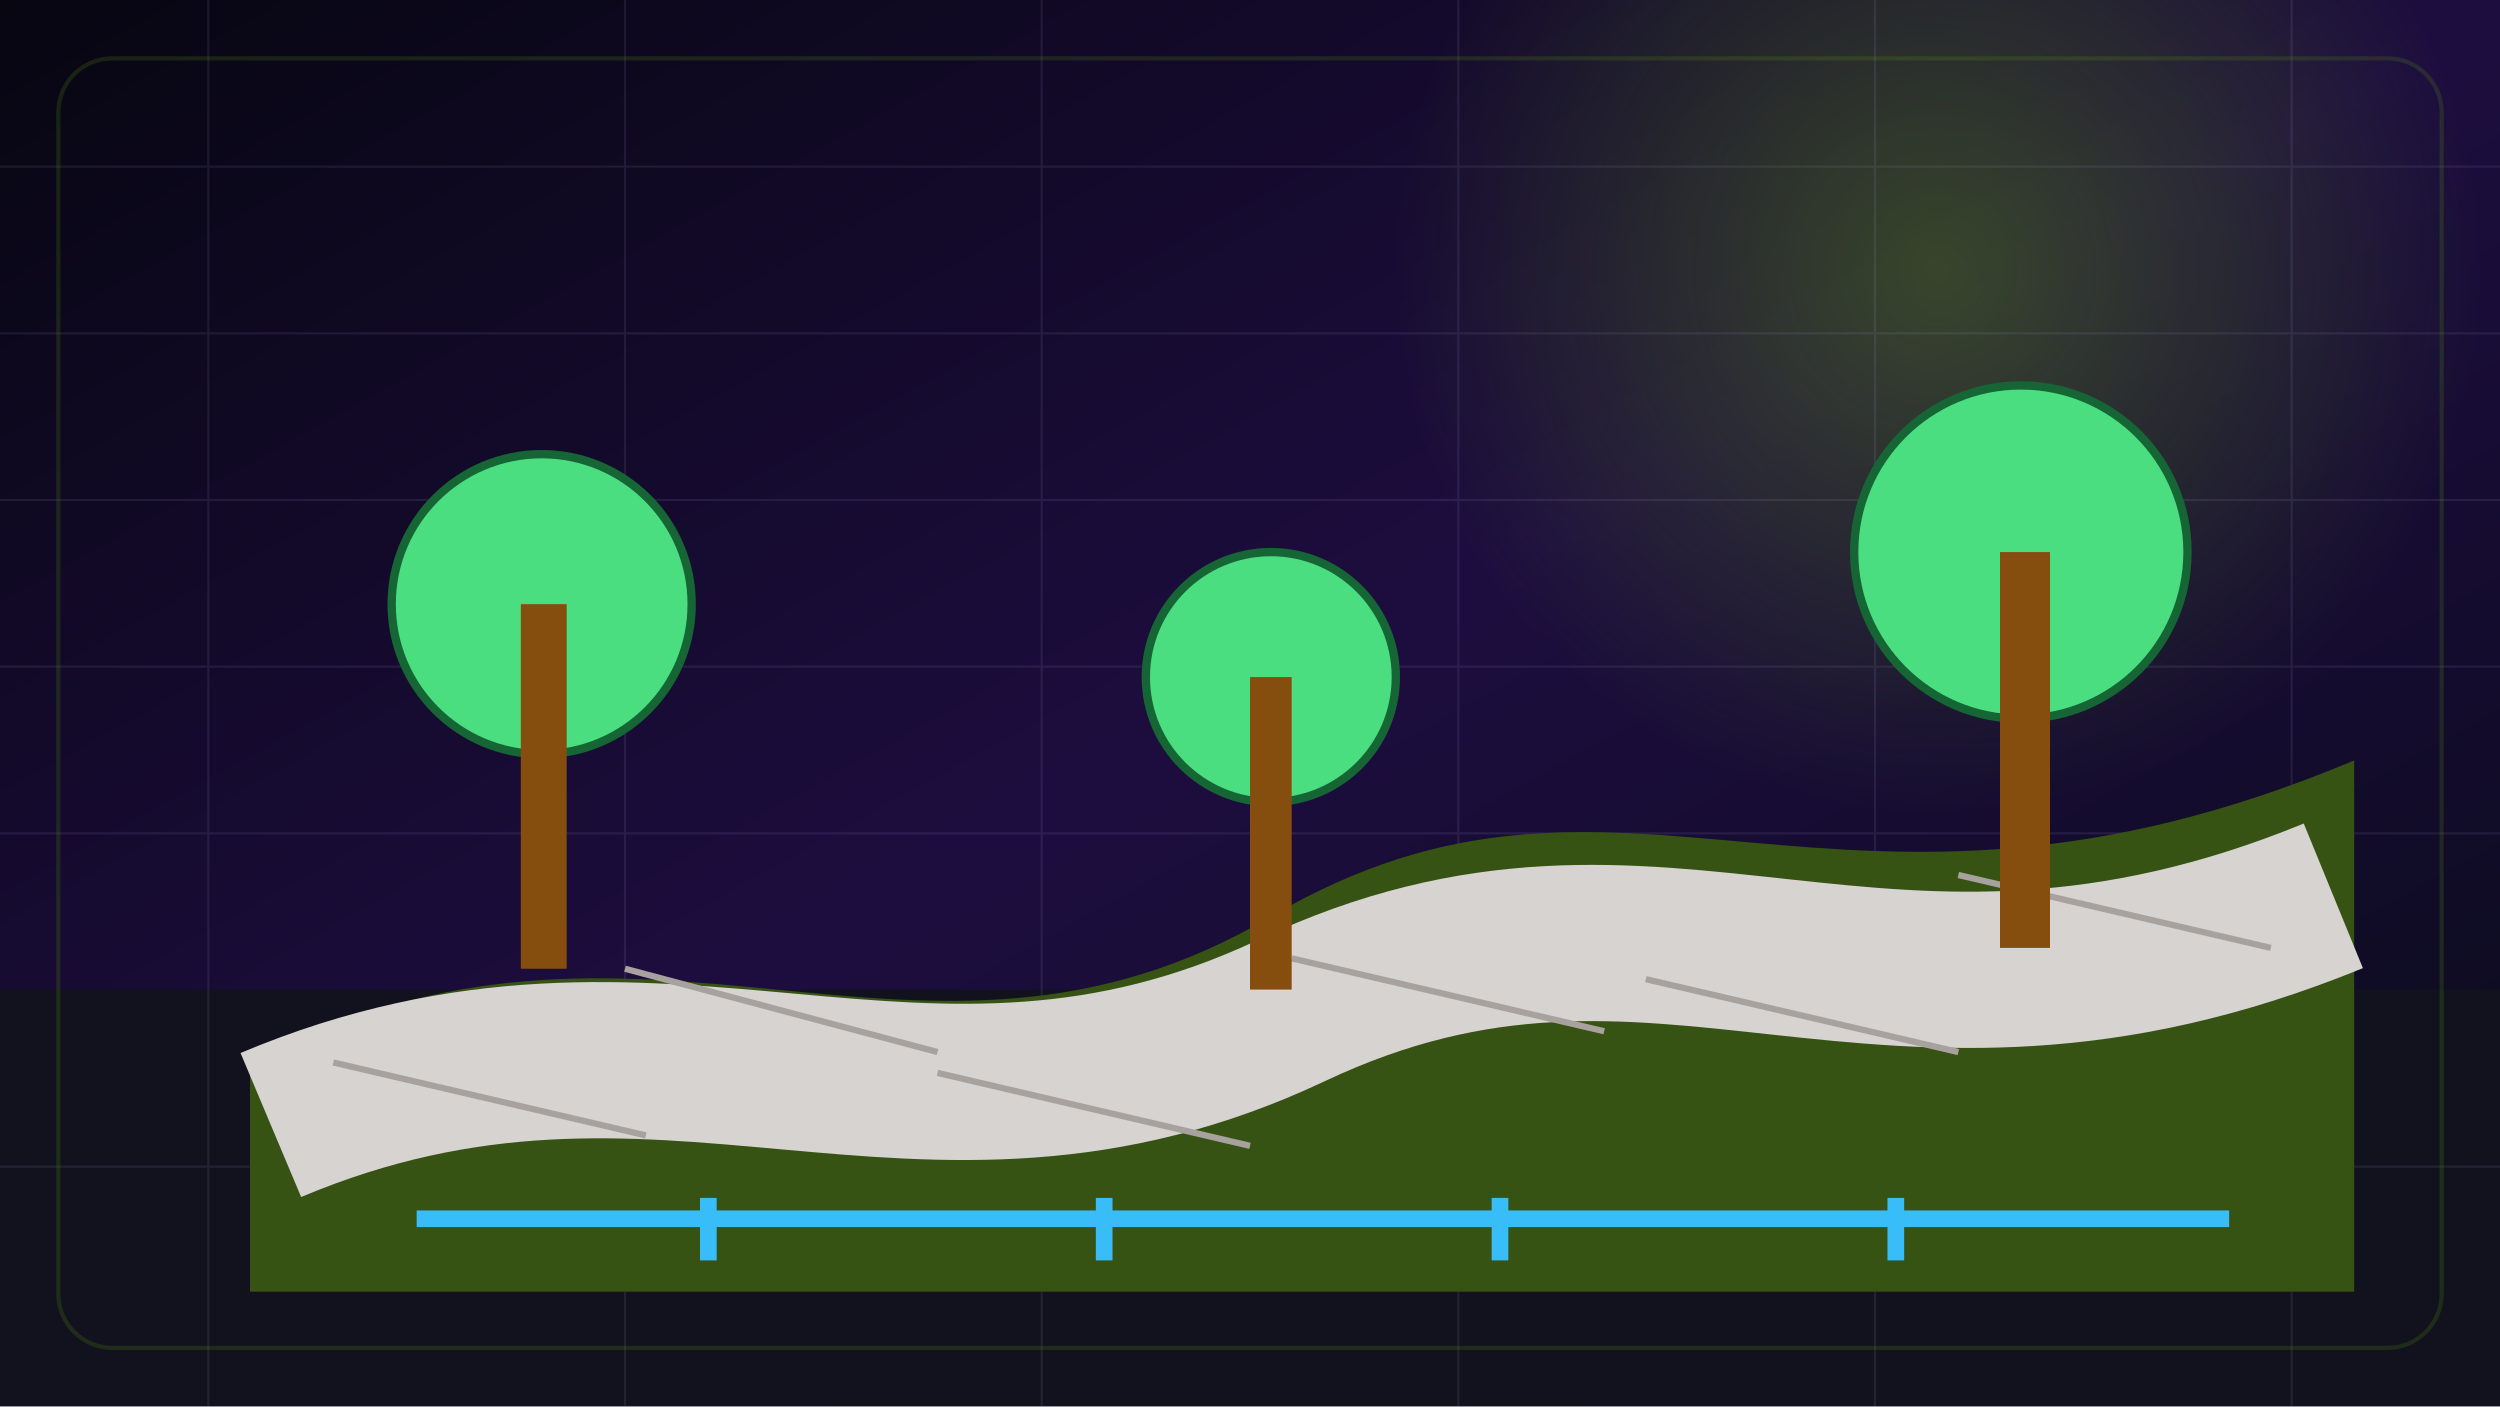
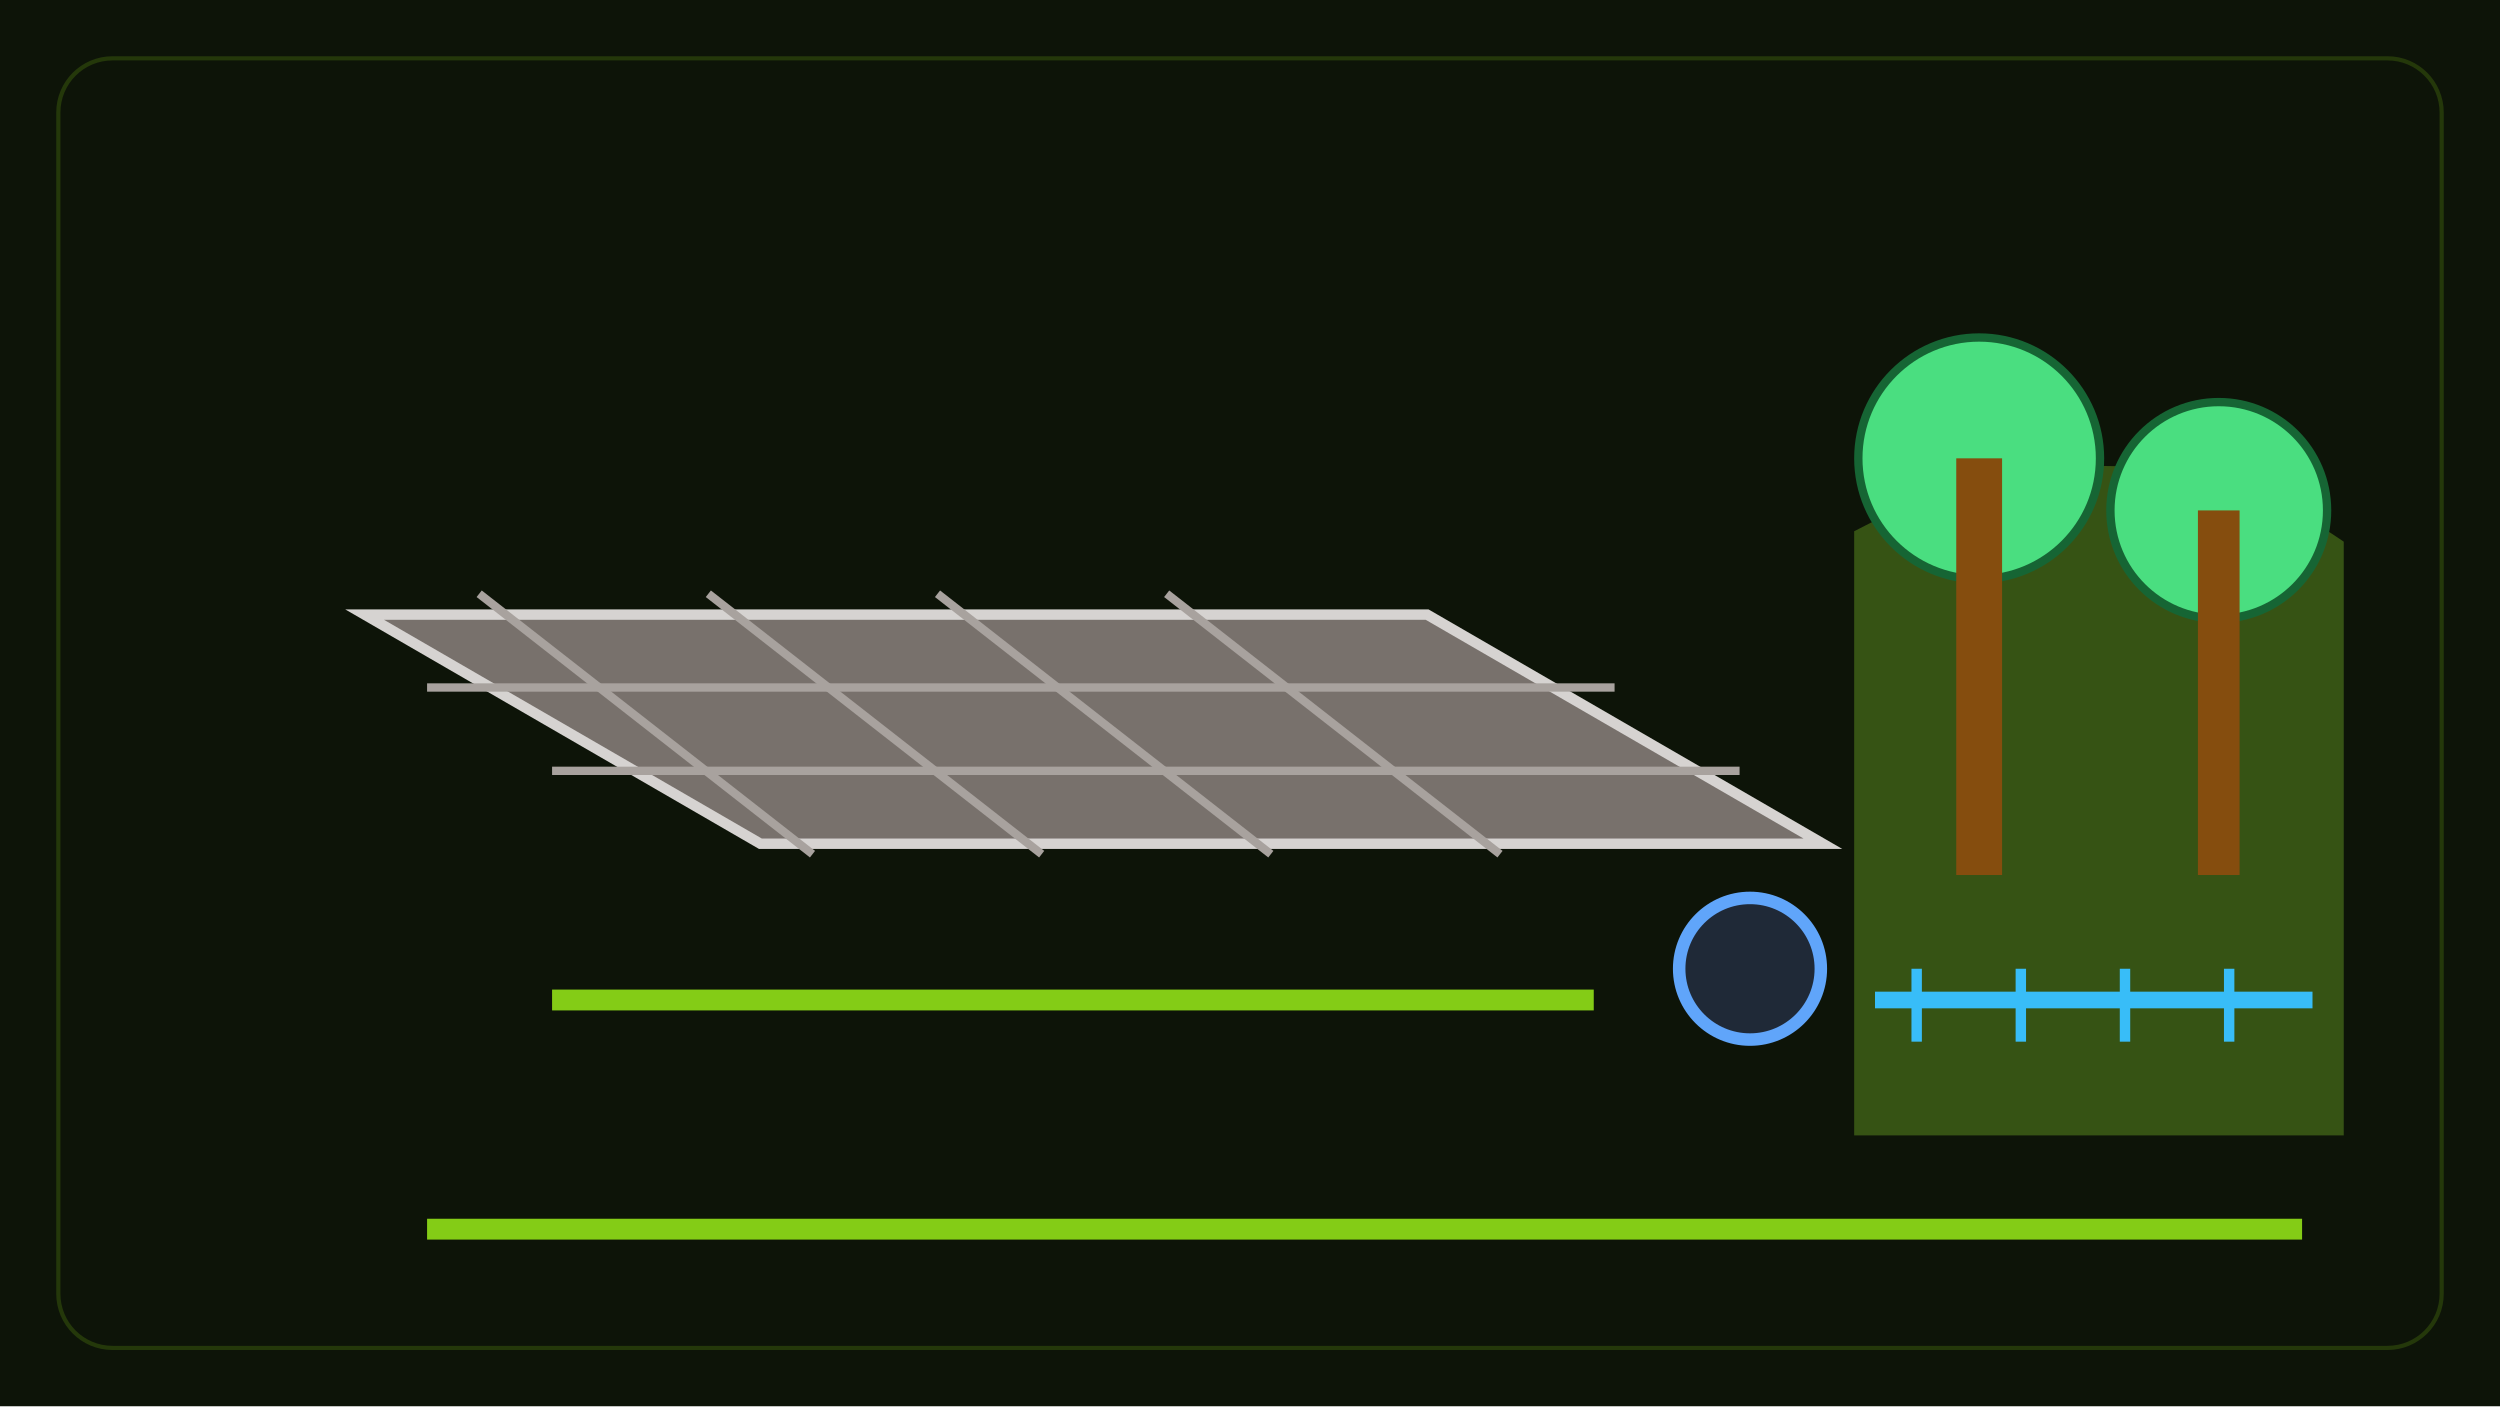
- <svg xmlns="http://www.w3.org/2000/svg" viewBox="0 0 1200 675" width="1200" height="675">
-   <defs>
-     <linearGradient id="bg" x1="0" y1="0" x2="1" y2="1">
-       <stop stop-color="#070611" />
-       <stop offset=".5" stop-color="#1d0d3f" />
-       <stop offset="1" stop-color="#080b17" />
-     </linearGradient>
-     <radialGradient id="halo">
-       <stop stop-color="#65a30d" stop-opacity=".38" />
-       <stop offset="1" stop-color="#65a30d" stop-opacity="0" />
-     </radialGradient>
-   </defs>
-   <rect width="1200" height="675" fill="url(#bg)" />
-   <circle cx="930" cy="130" r="260" fill="url(#halo)" />
-   <rect y="475" width="1200" height="200" fill="#11121d" />
-   <g opacity=".1" stroke="#c4b5fd">
-     <path d="M0 80H1200M0 160H1200M0 240H1200M0 320H1200M0 400H1200M0 560H1200M100 0V675M300 0V675M500 0V675M700 0V675M900 0V675M1100 0V675" />
-   </g>
-   <g transform="translate(90 120)">
-     <path d="M30 390C220 290 350 420 520 320S790 350 1040 245V500H30z" fill="#365314" />
-     <path d="M40 420C230 340 350 450 530 365S810 400 1030 310" fill="none" stroke="#d6d3d1" stroke-width="75" />
-     <g stroke="#a8a29e" stroke-width="3">
-       <path d="M70 390l150 35M210 345l150 40M360 395l150 35M530 340l150 35M700 350l150 35M850 300l150 35" />
+ <svg xmlns="http://www.w3.org/2000/svg" viewBox="0 0 1200 675">
+   <rect width="1200" height="675" fill="#0d1408" />
+   <g transform="translate(85 75)">
+     <polygon points="90,220 600,220 790,330 280,330" fill="#78716c" stroke="#d6d3d1" stroke-width="5" />
+     <g stroke="#a8a29e" stroke-width="4">
+       <path d="M145 210l160 125M255 210l160 125M365 210l160 125M475 210l160 125" />
+       <path d="M120 255h570M180 295h570" />
    </g>
+     <path d="M805 180c85-45 170-40 235 5v285H805z" fill="#365314" />
    <g fill="#4ade80" stroke="#166534" stroke-width="4">
-       <circle cx="170" cy="170" r="72" />
-       <circle cx="520" cy="205" r="60" />
-       <circle cx="880" cy="145" r="80" />
+       <circle cx="865" cy="145" r="58" />
+       <circle cx="980" cy="170" r="52" />
    </g>
    <g fill="#854d0e">
-       <rect x="160" y="170" width="22" height="175" />
-       <rect x="510" y="205" width="20" height="150" />
-       <rect x="870" y="145" width="24" height="190" />
+       <rect x="854" y="145" width="22" height="200" />
+       <rect x="970" y="170" width="20" height="175" />
    </g>
-     <g stroke="#38bdf8" stroke-width="8">
-       <path d="M110 465H980" />
-       <path d="M250 455v30M440 455v30M630 455v30M820 455v30" />
-     </g>
+     <path d="M815 405h210" stroke="#38bdf8" stroke-width="8" />
+     <path d="M835 390v35M885 390v35M935 390v35M985 390v35" stroke="#38bdf8" stroke-width="5" />
+     <circle cx="755" cy="390" r="34" fill="#1f2937" stroke="#60a5fa" stroke-width="6" />
+     <path d="M180 405h500" stroke="#84cc16" stroke-width="10" />
+     <path d="M120 515h900" stroke="#84cc16" stroke-width="10" />
  </g>
-   <rect x="28" y="28" width="1144" height="619" rx="26" fill="none" stroke="#65a30d" stroke-opacity=".18" stroke-width="2" />
+   <rect x="28" y="28" width="1144" height="619" rx="26" fill="none" stroke="#84cc16" stroke-opacity=".2" stroke-width="2" />
</svg>
